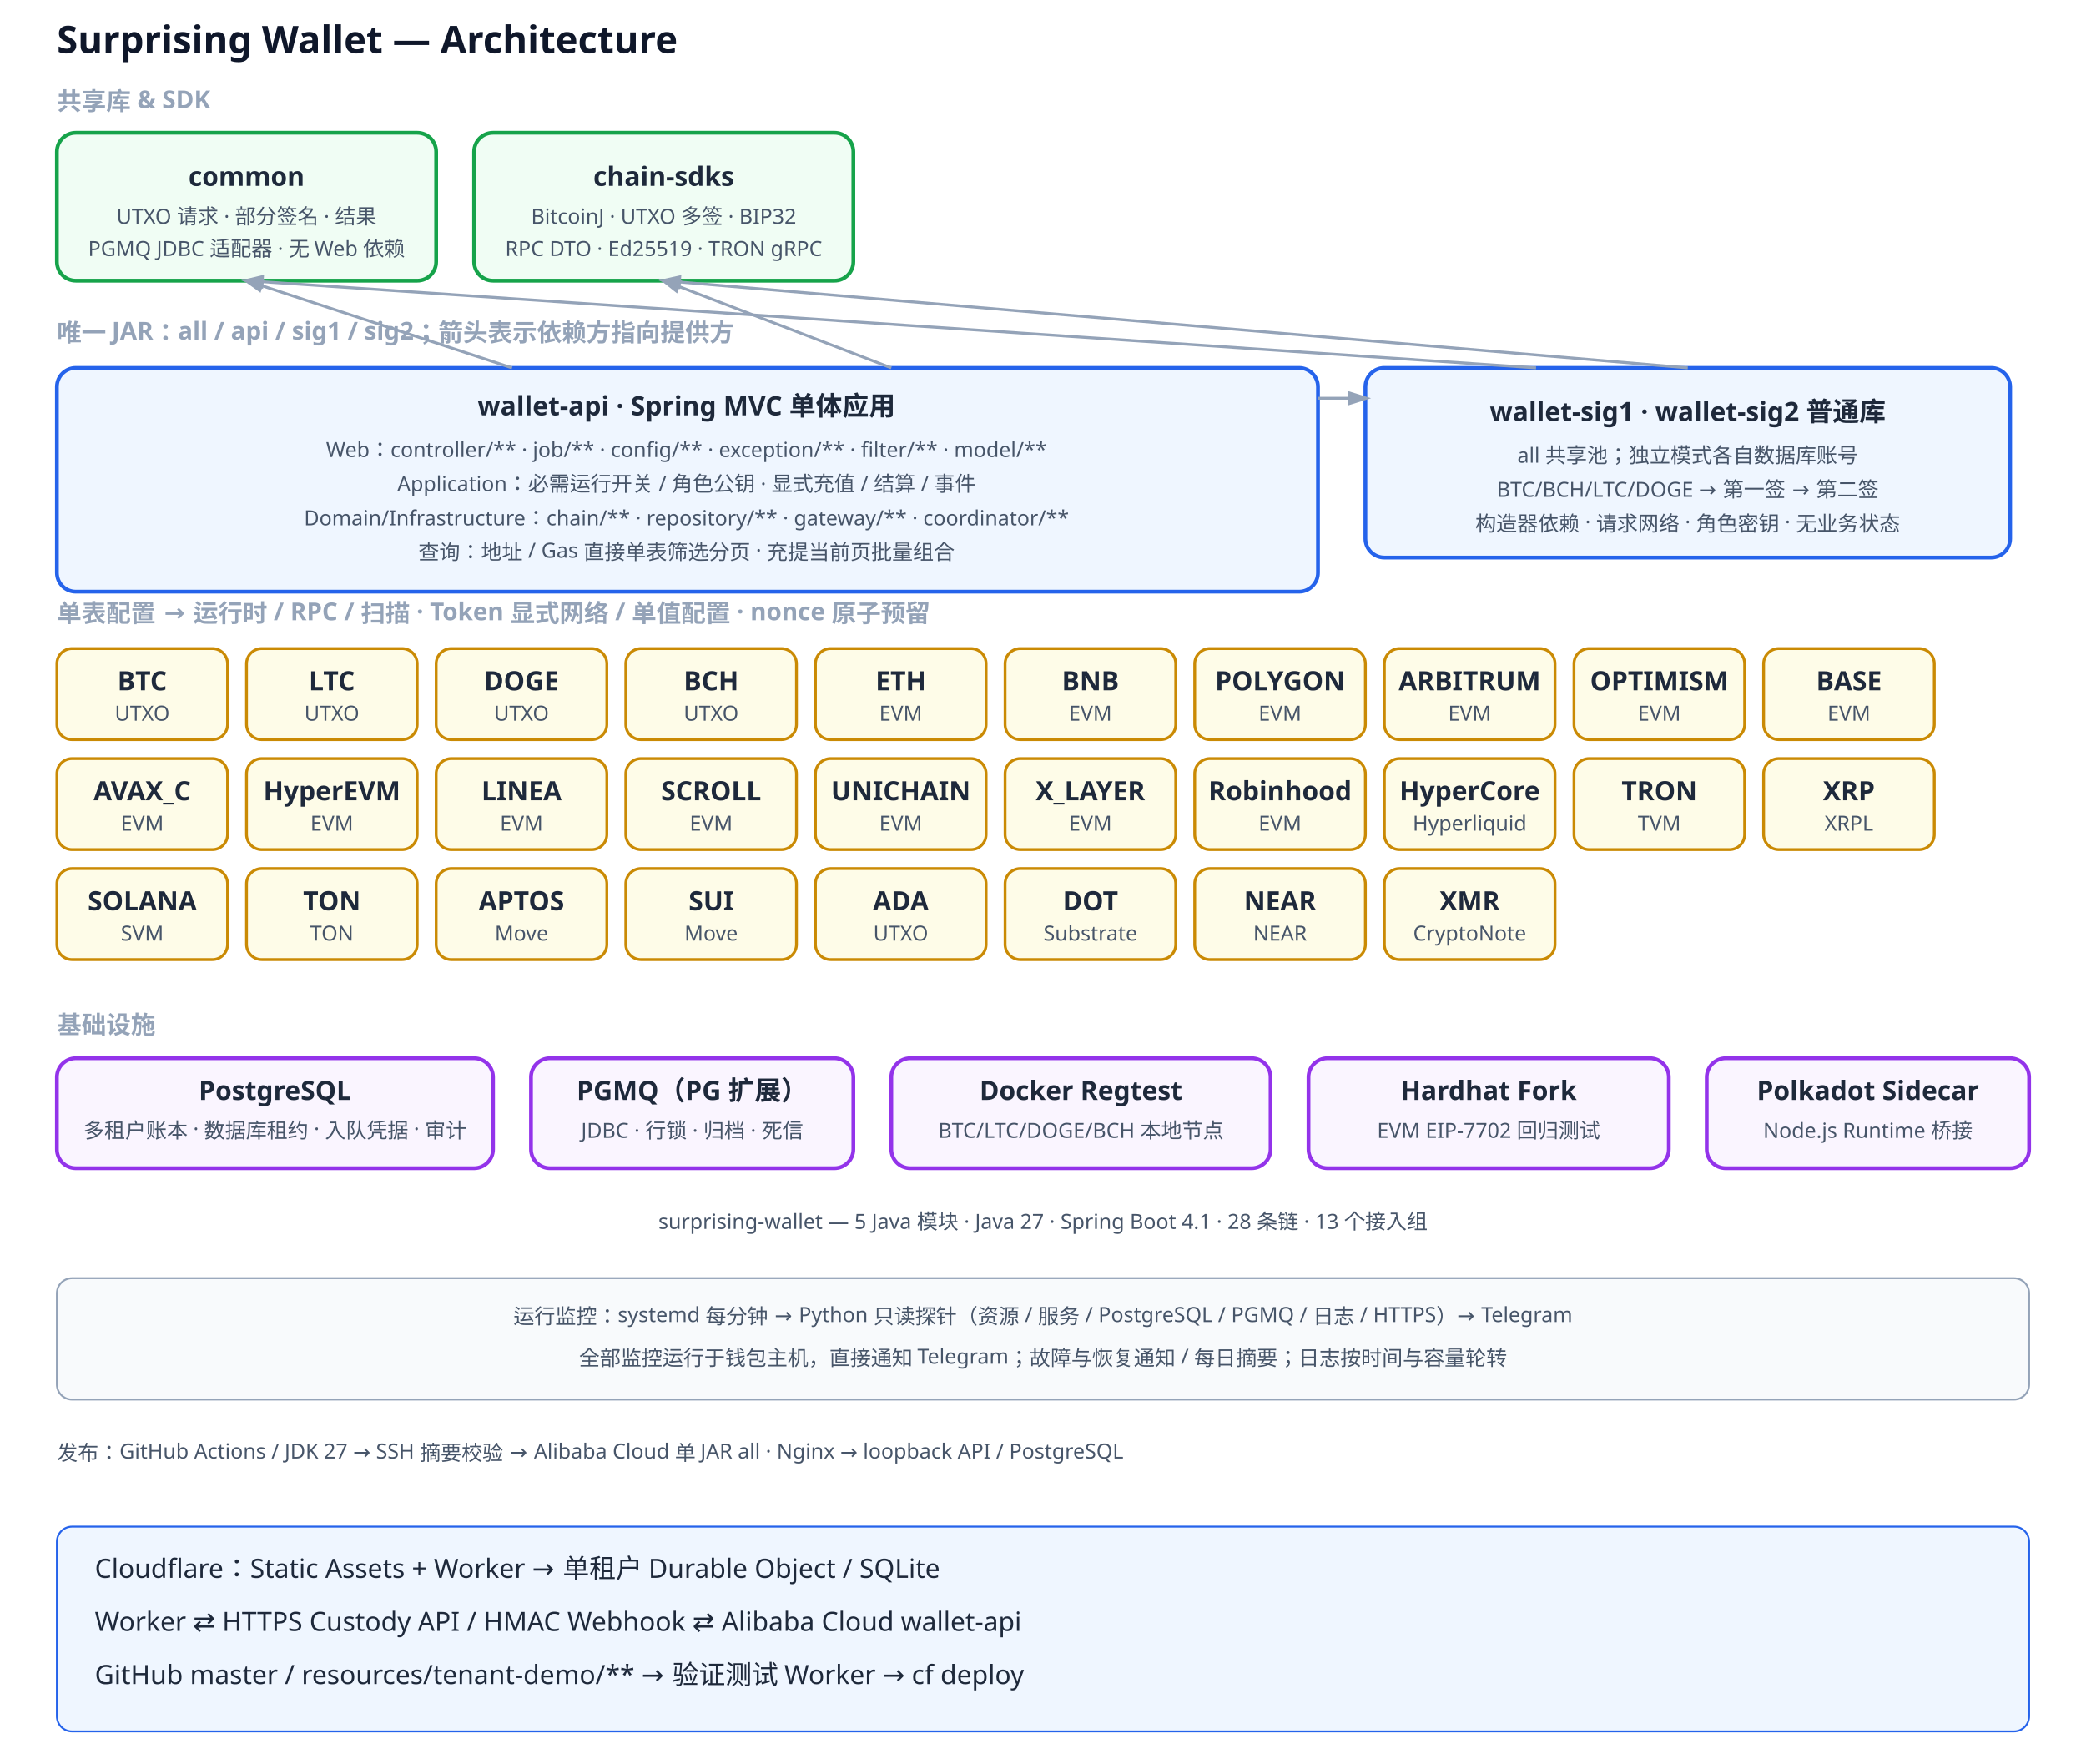
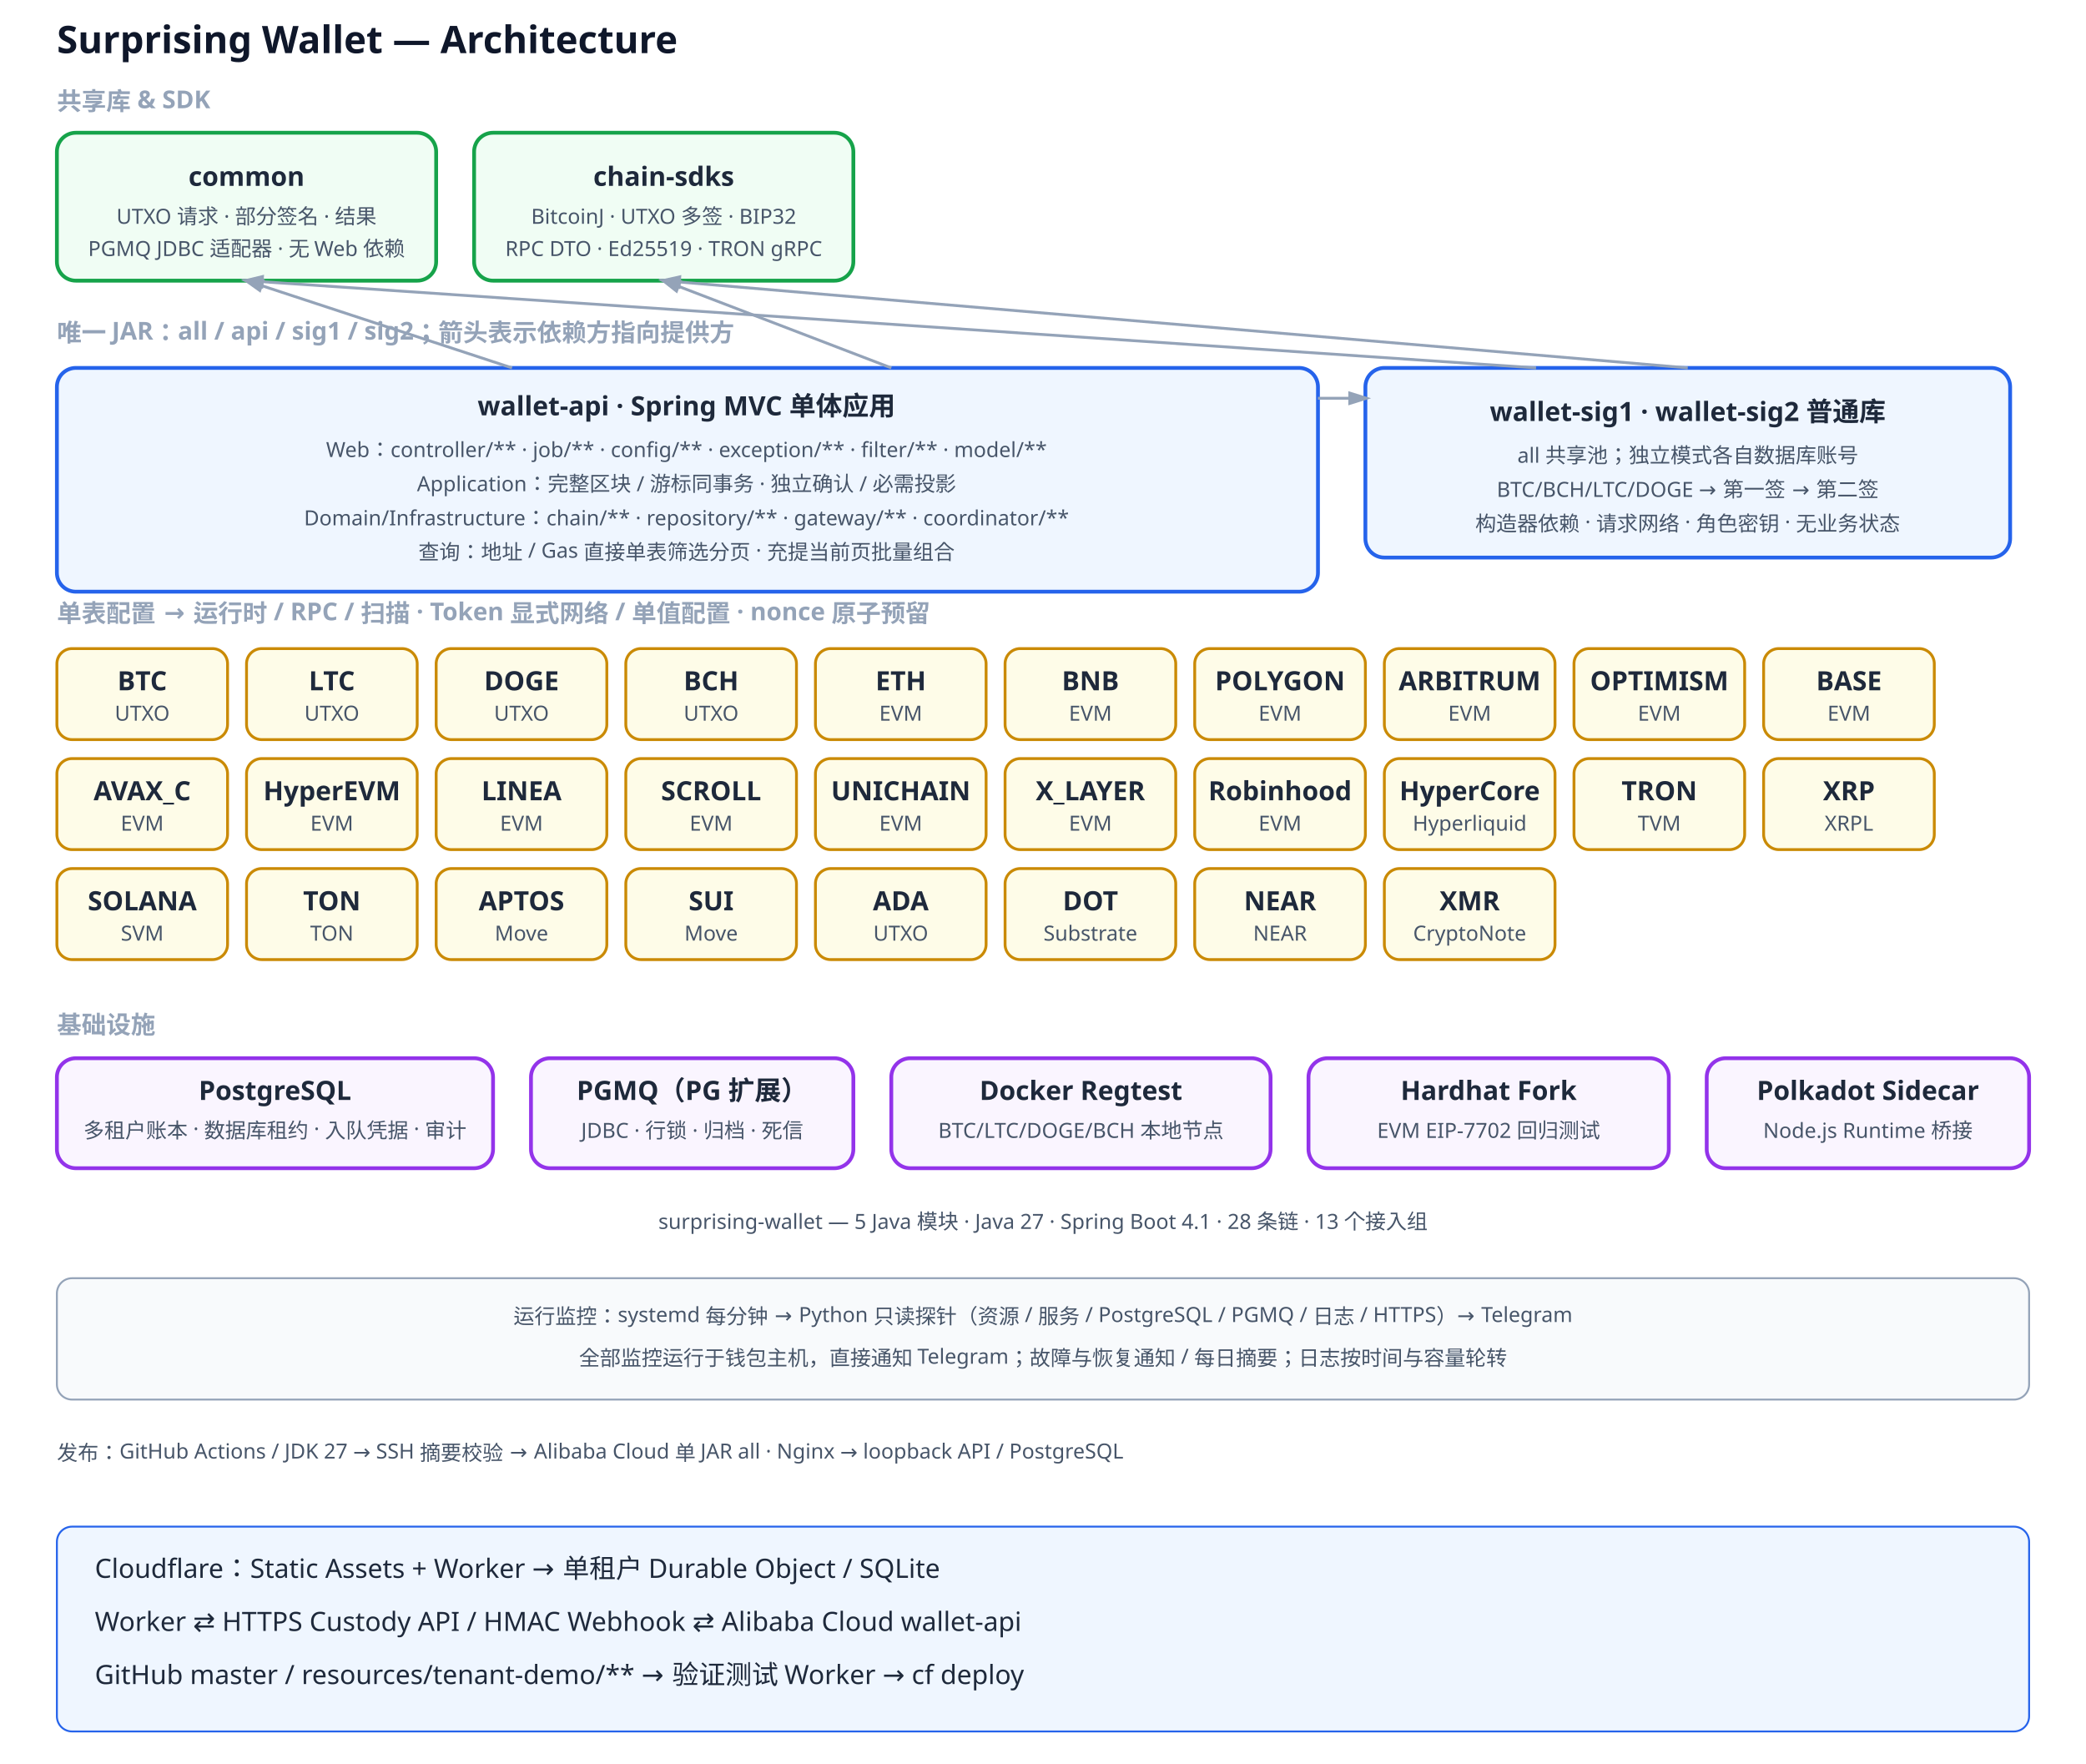
<svg xmlns="http://www.w3.org/2000/svg" width="1100" height="930" viewBox="0 0 1100 930">
  <style>
    .svc   { fill: #eff6ff; stroke: #2563eb; stroke-width: 2; rx: 10; }
    .lib   { fill: #f0fdf4; stroke: #16a34a; stroke-width: 2; rx: 10; }
    .chain { fill: #fefce8; stroke: #ca8a04; stroke-width: 1.5; rx: 8; }
    .infra { fill: #faf5ff; stroke: #9333ea; stroke-width: 2; rx: 10; }
    .label { font: 14px sans-serif; font-weight: 700; fill: #1e293b; }
    .desc  { font: 11px sans-serif; fill: #475569; }
    .title { font: 20px sans-serif; font-weight: 700; fill: #0f172a; }
    .sep   { font: 13px sans-serif; font-weight: 600; fill: #94a3b8; }
    .arrow { stroke: #94a3b8; stroke-width: 1.5; marker-end: url(#arr); }
  </style>
  <defs>
    <marker id="arr" markerWidth="8" markerHeight="8" refX="6" refY="2.5" orient="auto" markerUnits="strokeWidth">
      <path d="M0,0 L0,5 L8,2.5 z" fill="#94a3b8" />
    </marker>
  </defs>
  <text x="30" y="28" class="title">Surprising Wallet —  Architecture</text>
  <text x="30" y="58" class="sep"> 共享库 &amp; SDK</text>
  <rect x="30" y="70" width="200" height="78" class="lib" />
  <text x="130" y="98" text-anchor="middle" class="label">common</text>
  <text x="130" y="118" text-anchor="middle" class="desc">UTXO 请求 · 部分签名 · 结果</text>
  <text x="130" y="135" text-anchor="middle" class="desc">PGMQ JDBC 适配器 · 无 Web 依赖</text>
  <rect x="250" y="70" width="200" height="78" class="lib" />
  <text x="350" y="98" text-anchor="middle" class="label">chain-sdks</text>
  <text x="350" y="118" text-anchor="middle" class="desc">BitcoinJ · UTXO 多签 · BIP32</text>
  <text x="350" y="135" text-anchor="middle" class="desc">RPC DTO · Ed25519 · TRON gRPC</text>
  <text x="30" y="180" class="sep"> 唯一 JAR：all / api / sig1 / sig2；箭头表示依赖方指向提供方</text>
  <rect x="30" y="194" width="665" height="118" class="svc" />
  <text x="362" y="219" text-anchor="middle" class="label">wallet-api · Spring MVC 单体应用</text>
  <text x="362" y="241" text-anchor="middle" class="desc">Web：controller/** · job/** · config/** · exception/** · filter/** · model/**</text>
-   <text x="362" y="259" text-anchor="middle" class="desc">Application：必需运行开关 / 角色公钥 · 显式充值 / 结算 / 事件</text>
+   <text x="362" y="259" text-anchor="middle" class="desc">Application：完整区块 / 游标同事务 · 独立确认 / 必需投影</text>
  <text x="362" y="277" text-anchor="middle" class="desc">Domain/Infrastructure：chain/** · repository/** · gateway/** · coordinator/**</text>
  <text x="362" y="295" text-anchor="middle" class="desc">查询：地址 / Gas 直接单表筛选分页 · 充提当前页批量组合</text>
  <rect x="720" y="194" width="340" height="100" class="svc" />
  <text x="890" y="222" text-anchor="middle" class="label">wallet-sig1 · wallet-sig2 普通库</text>
  <text x="890" y="244" text-anchor="middle" class="desc">all 共享池；独立模式各自数据库账号</text>
  <text x="890" y="262" text-anchor="middle" class="desc">BTC/BCH/LTC/DOGE → 第一签 → 第二签</text>
  <text x="890" y="280" text-anchor="middle" class="desc">构造器依赖 · 请求网络 · 角色密钥 · 无业务状态</text>
  <line x1="695" y1="210" x2="720" y2="210" class="arrow" />
  <line x1="270" y1="194" x2="130" y2="148" class="arrow" />
  <line x1="470" y1="194" x2="350" y2="148" class="arrow" />
  <line x1="810" y1="194" x2="130" y2="148" class="arrow" />
  <line x1="890" y1="194" x2="350" y2="148" class="arrow" />
  <text x="30" y="328" class="sep"> 单表配置 → 运行时 / RPC / 扫描 · Token 显式网络 / 单值配置 · nonce 原子预留</text>
  <rect x="30" y="342" width="90" height="48" class="chain" />
  <text x="75" y="364" text-anchor="middle" class="label">BTC</text>
  <text x="75" y="380" text-anchor="middle" class="desc">UTXO</text>
  <rect x="130" y="342" width="90" height="48" class="chain" />
  <text x="175" y="364" text-anchor="middle" class="label">LTC</text>
  <text x="175" y="380" text-anchor="middle" class="desc">UTXO</text>
  <rect x="230" y="342" width="90" height="48" class="chain" />
  <text x="275" y="364" text-anchor="middle" class="label">DOGE</text>
  <text x="275" y="380" text-anchor="middle" class="desc">UTXO</text>
  <rect x="330" y="342" width="90" height="48" class="chain" />
  <text x="375" y="364" text-anchor="middle" class="label">BCH</text>
  <text x="375" y="380" text-anchor="middle" class="desc">UTXO</text>
  <rect x="430" y="342" width="90" height="48" class="chain" />
  <text x="475" y="364" text-anchor="middle" class="label">ETH</text>
  <text x="475" y="380" text-anchor="middle" class="desc">EVM</text>
  <rect x="530" y="342" width="90" height="48" class="chain" />
  <text x="575" y="364" text-anchor="middle" class="label">BNB</text>
  <text x="575" y="380" text-anchor="middle" class="desc">EVM</text>
  <rect x="630" y="342" width="90" height="48" class="chain" />
  <text x="675" y="364" text-anchor="middle" class="label">POLYGON</text>
  <text x="675" y="380" text-anchor="middle" class="desc">EVM</text>
  <rect x="730" y="342" width="90" height="48" class="chain" />
  <text x="775" y="364" text-anchor="middle" class="label">ARBITRUM</text>
  <text x="775" y="380" text-anchor="middle" class="desc">EVM</text>
  <rect x="830" y="342" width="90" height="48" class="chain" />
  <text x="875" y="364" text-anchor="middle" class="label">OPTIMISM</text>
  <text x="875" y="380" text-anchor="middle" class="desc">EVM</text>
  <rect x="930" y="342" width="90" height="48" class="chain" />
  <text x="975" y="364" text-anchor="middle" class="label">BASE</text>
  <text x="975" y="380" text-anchor="middle" class="desc">EVM</text>
  <rect x="30" y="400" width="90" height="48" class="chain" />
  <text x="75" y="422" text-anchor="middle" class="label">AVAX_C</text>
  <text x="75" y="438" text-anchor="middle" class="desc">EVM</text>
  <rect x="130" y="400" width="90" height="48" class="chain" />
  <text x="175" y="422" text-anchor="middle" class="label">HyperEVM</text>
  <text x="175" y="438" text-anchor="middle" class="desc">EVM</text>
  <rect x="230" y="400" width="90" height="48" class="chain" />
  <text x="275" y="422" text-anchor="middle" class="label">LINEA</text>
  <text x="275" y="438" text-anchor="middle" class="desc">EVM</text>
  <rect x="330" y="400" width="90" height="48" class="chain" />
  <text x="375" y="422" text-anchor="middle" class="label">SCROLL</text>
  <text x="375" y="438" text-anchor="middle" class="desc">EVM</text>
  <rect x="430" y="400" width="90" height="48" class="chain" />
  <text x="475" y="422" text-anchor="middle" class="label">UNICHAIN</text>
  <text x="475" y="438" text-anchor="middle" class="desc">EVM</text>
  <rect x="530" y="400" width="90" height="48" class="chain" />
  <text x="575" y="422" text-anchor="middle" class="label">X_LAYER</text>
  <text x="575" y="438" text-anchor="middle" class="desc">EVM</text>
  <rect x="630" y="400" width="90" height="48" class="chain" />
  <text x="675" y="422" text-anchor="middle" class="label">Robinhood</text>
  <text x="675" y="438" text-anchor="middle" class="desc">EVM</text>
  <rect x="730" y="400" width="90" height="48" class="chain" />
  <text x="775" y="422" text-anchor="middle" class="label">HyperCore</text>
  <text x="775" y="438" text-anchor="middle" class="desc">Hyperliquid</text>
  <rect x="830" y="400" width="90" height="48" class="chain" />
  <text x="875" y="422" text-anchor="middle" class="label">TRON</text>
  <text x="875" y="438" text-anchor="middle" class="desc">TVM</text>
  <rect x="930" y="400" width="90" height="48" class="chain" />
  <text x="975" y="422" text-anchor="middle" class="label">XRP</text>
  <text x="975" y="438" text-anchor="middle" class="desc">XRPL</text>
  <rect x="30" y="458" width="90" height="48" class="chain" />
  <text x="75" y="480" text-anchor="middle" class="label">SOLANA</text>
  <text x="75" y="496" text-anchor="middle" class="desc">SVM</text>
  <rect x="130" y="458" width="90" height="48" class="chain" />
  <text x="175" y="480" text-anchor="middle" class="label">TON</text>
  <text x="175" y="496" text-anchor="middle" class="desc">TON</text>
  <rect x="230" y="458" width="90" height="48" class="chain" />
  <text x="275" y="480" text-anchor="middle" class="label">APTOS</text>
  <text x="275" y="496" text-anchor="middle" class="desc">Move</text>
  <rect x="330" y="458" width="90" height="48" class="chain" />
  <text x="375" y="480" text-anchor="middle" class="label">SUI</text>
  <text x="375" y="496" text-anchor="middle" class="desc">Move</text>
  <rect x="430" y="458" width="90" height="48" class="chain" />
  <text x="475" y="480" text-anchor="middle" class="label">ADA</text>
  <text x="475" y="496" text-anchor="middle" class="desc">UTXO</text>
  <rect x="530" y="458" width="90" height="48" class="chain" />
  <text x="575" y="480" text-anchor="middle" class="label">DOT</text>
  <text x="575" y="496" text-anchor="middle" class="desc">Substrate</text>
  <rect x="630" y="458" width="90" height="48" class="chain" />
  <text x="675" y="480" text-anchor="middle" class="label">NEAR</text>
  <text x="675" y="496" text-anchor="middle" class="desc">NEAR</text>
  <rect x="730" y="458" width="90" height="48" class="chain" />
  <text x="775" y="480" text-anchor="middle" class="label">XMR</text>
  <text x="775" y="496" text-anchor="middle" class="desc">CryptoNote</text>
  <text x="30" y="545" class="sep"> 基础设施</text>
  <rect x="30" y="558" width="230" height="58" class="infra" />
  <text x="145" y="580" text-anchor="middle" class="label">PostgreSQL</text>
  <text x="145" y="600" text-anchor="middle" class="desc">多租户账本 · 数据库租约 · 入队凭据 · 审计</text>
  <rect x="280" y="558" width="170" height="58" class="infra" />
  <text x="365" y="580" text-anchor="middle" class="label">PGMQ（PG 扩展）</text>
  <text x="365" y="600" text-anchor="middle" class="desc">JDBC · 行锁 · 归档 · 死信</text>
  <rect x="470" y="558" width="200" height="58" class="infra" />
  <text x="570" y="580" text-anchor="middle" class="label">Docker Regtest</text>
  <text x="570" y="600" text-anchor="middle" class="desc">BTC/LTC/DOGE/BCH 本地节点</text>
  <rect x="690" y="558" width="190" height="58" class="infra" />
  <text x="785" y="580" text-anchor="middle" class="label">Hardhat Fork</text>
  <text x="785" y="600" text-anchor="middle" class="desc">EVM EIP-7702 回归测试</text>
  <rect x="900" y="558" width="170" height="58" class="infra" />
  <text x="985" y="580" text-anchor="middle" class="label">Polkadot Sidecar</text>
  <text x="985" y="600" text-anchor="middle" class="desc">Node.js Runtime 桥接</text>
  <text x="550" y="648" text-anchor="middle" class="desc" fill="#94a3b8" font-size="11">surprising-wallet — 5 Java 模块 · Java 27 · Spring Boot 4.1 · 28 条链 · 13 个接入组</text>
  <text x="30" y="770" class="desc">发布：GitHub Actions / JDK 27 → SSH 摘要校验 → Alibaba Cloud 单 JAR all · Nginx → loopback API / PostgreSQL</text>
  <rect x="30" y="674" width="1040" height="64" fill="#f8fafc" stroke="#94a3b8" rx="8" />
  <text x="550" y="698" text-anchor="middle" class="desc">运行监控：systemd 每分钟 → Python 只读探针（资源 / 服务 / PostgreSQL / PGMQ / 日志 / HTTPS）→ Telegram</text>
  <text x="550" y="720" text-anchor="middle" class="desc">全部监控运行于钱包主机，直接通知 Telegram；故障与恢复通知 / 每日摘要；日志按时间与容量轮转</text>
  <rect x="30" y="805" width="1040" height="108" rx="8" fill="#eff6ff" stroke="#2563eb" />
  <text x="50" y="832" style="font:14px sans-serif;fill:#1e293b">Cloudflare：Static Assets + Worker → 单租户 Durable Object / SQLite</text>
  <text x="50" y="860" style="font:14px sans-serif;fill:#1e293b">Worker ⇄ HTTPS Custody API / HMAC Webhook ⇄ Alibaba Cloud wallet-api</text>
  <text x="50" y="888" style="font:14px sans-serif;fill:#1e293b">GitHub master / resources/tenant-demo/** → 验证测试 Worker → cf deploy</text>
</svg>
